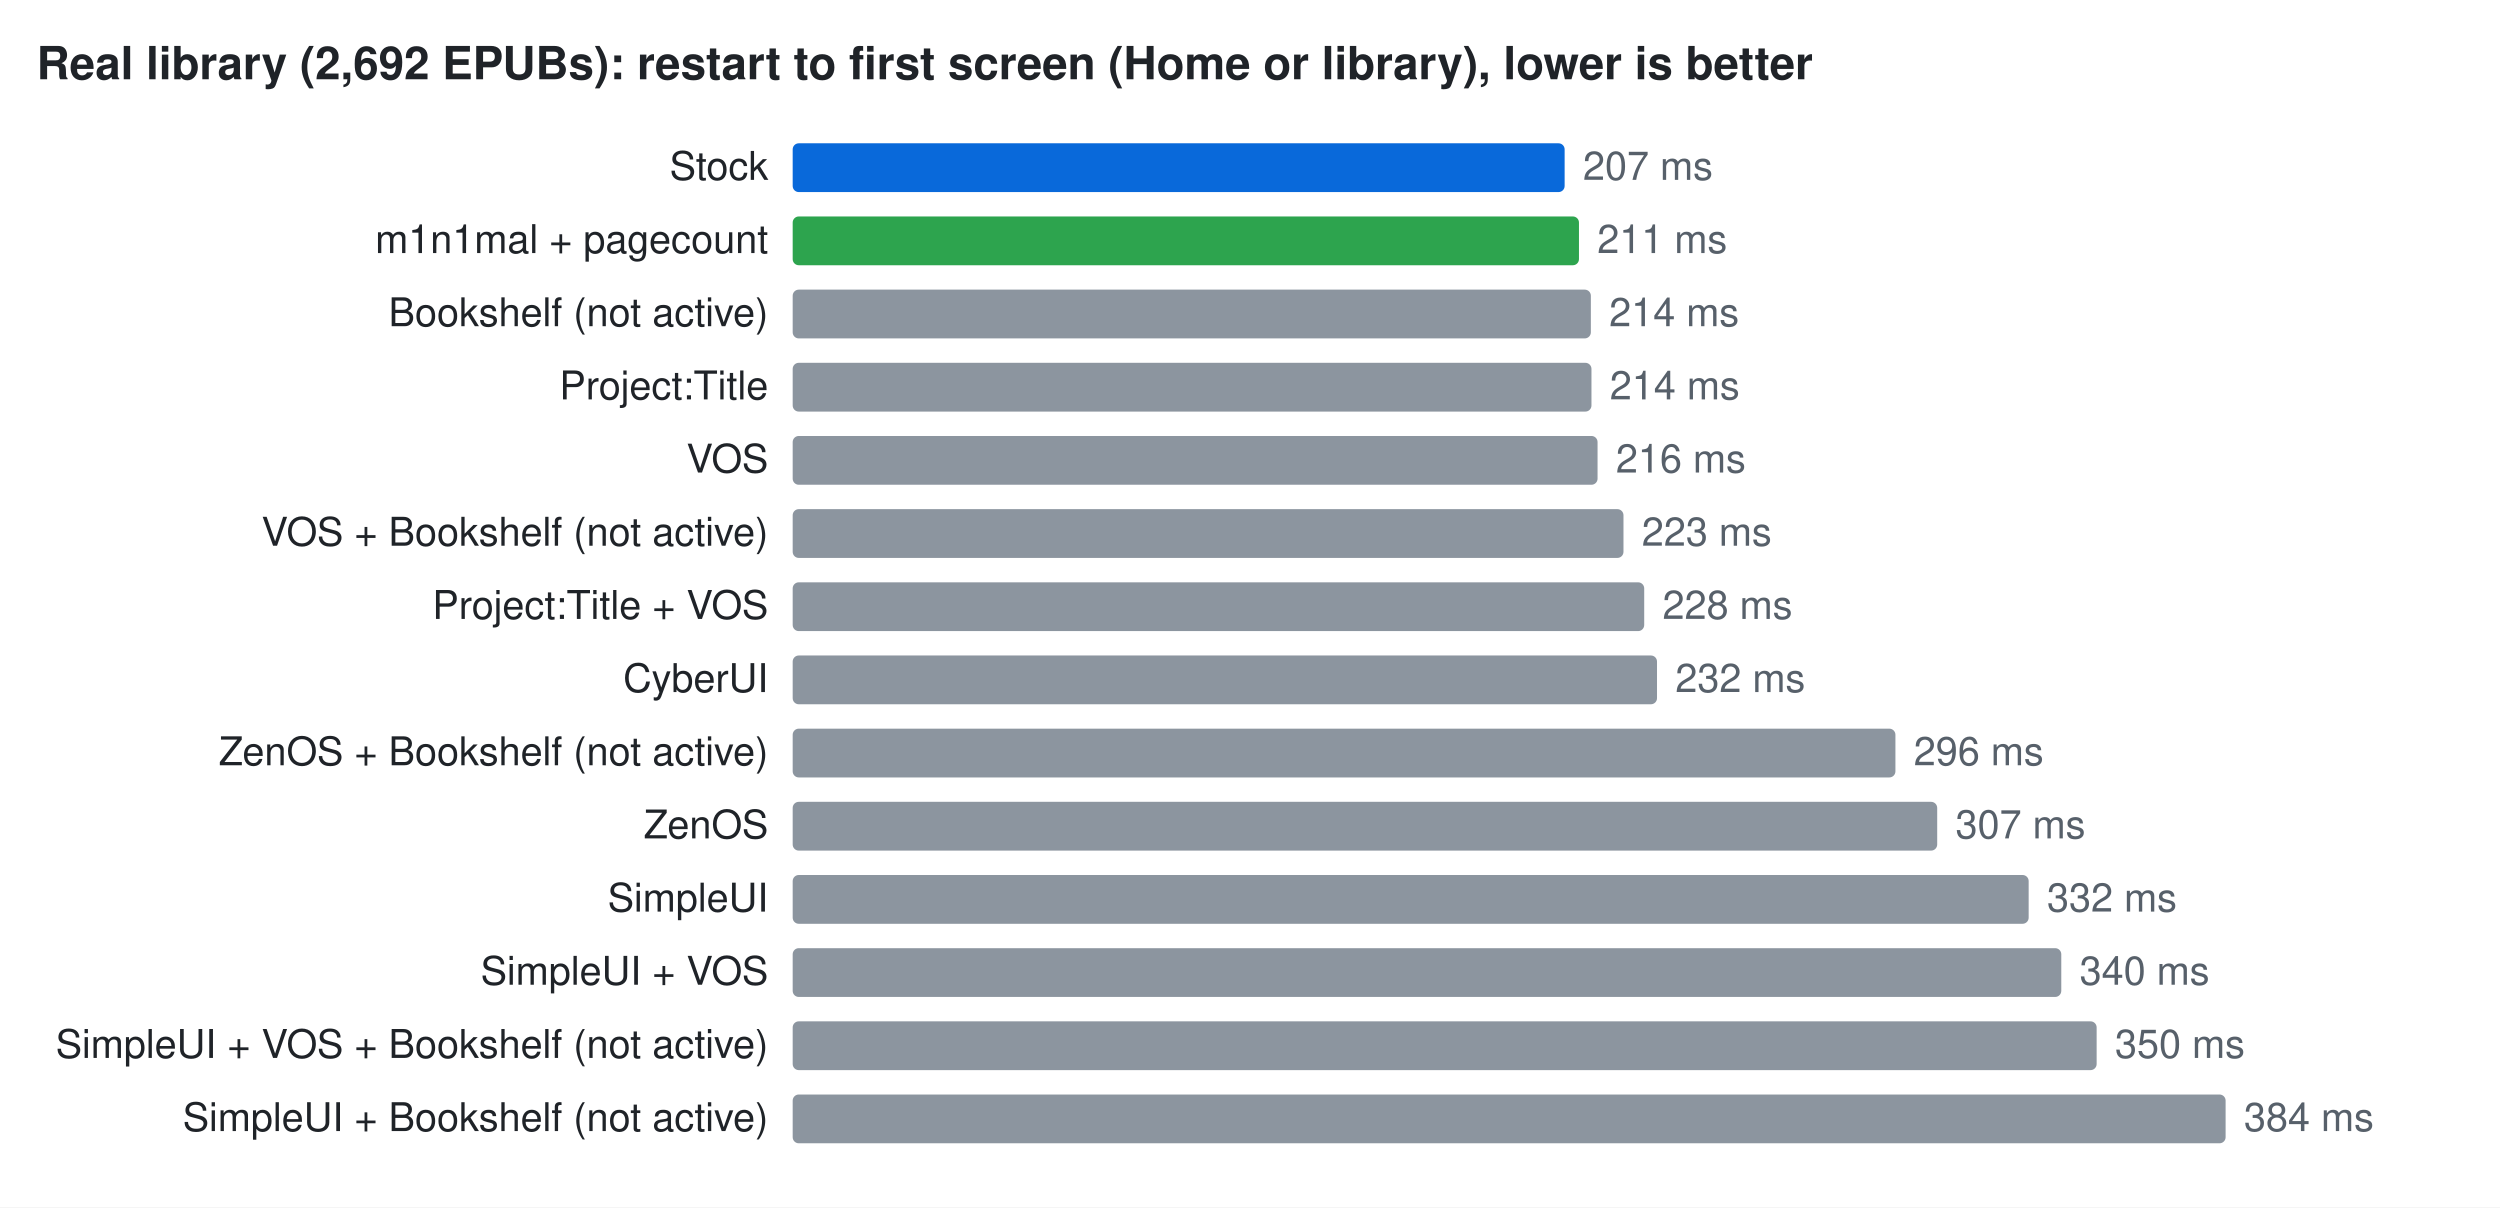
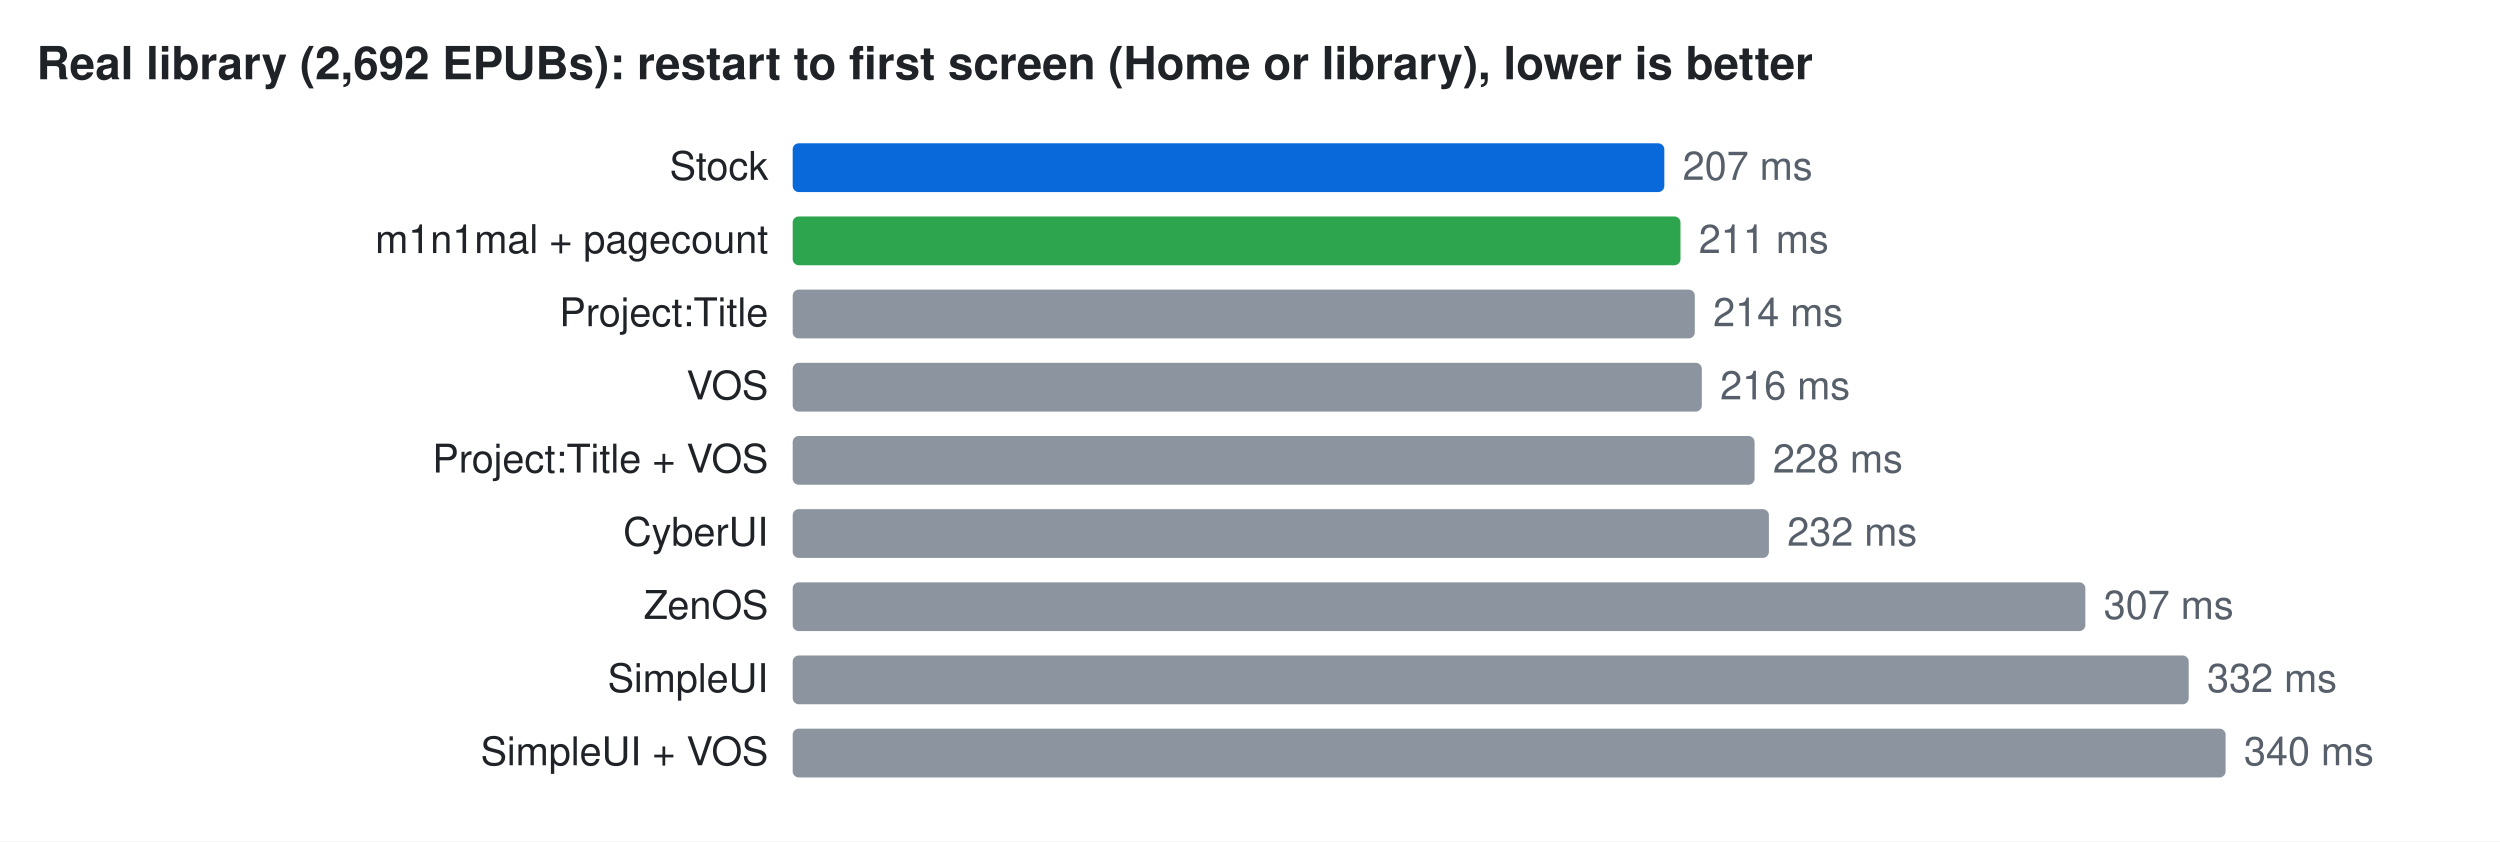
- <svg xmlns="http://www.w3.org/2000/svg" width="820" height="396" viewBox="0 0 820 396" font-family="Helvetica, Arial, sans-serif" font-size="13">
-   <rect width="820" height="396" fill="#ffffff" />
+ <svg xmlns="http://www.w3.org/2000/svg" width="820" height="276" viewBox="0 0 820 276" font-family="Helvetica, Arial, sans-serif" font-size="13">
+   <rect width="820" height="276" fill="#ffffff" />
  <text x="12" y="26" font-size="15" font-weight="bold" fill="#1f2328">Real library (2,692 EPUBs): restart to first screen (Home or library), lower is better</text>
  <text x="252" y="59" text-anchor="end" fill="#1f2328">Stock</text>
-   <rect x="260" y="47" width="253.2" height="16" rx="2" fill="#0969da" />
-   <text x="519.2" y="59" fill="#57606a">207 ms</text>
+   <rect x="260" y="47" width="285.9" height="16" rx="2" fill="#0969da" />
+   <text x="551.9" y="59" fill="#57606a">207 ms</text>
  <text x="252" y="83" text-anchor="end" fill="#1f2328">m1n1mal + pagecount</text>
-   <rect x="260" y="71" width="257.9" height="16" rx="2" fill="#2da44e" />
-   <text x="523.9" y="83" fill="#57606a">211 ms</text>
-   <text x="252" y="107" text-anchor="end" fill="#1f2328">Bookshelf (not active)</text>
-   <rect x="260" y="95" width="261.8" height="16" rx="2" fill="#8c959f" />
-   <text x="527.8" y="107" fill="#57606a">214 ms</text>
-   <text x="252" y="131" text-anchor="end" fill="#1f2328">Project:Title</text>
-   <rect x="260" y="119" width="262.0" height="16" rx="2" fill="#8c959f" />
-   <text x="528.0" y="131" fill="#57606a">214 ms</text>
-   <text x="252" y="155" text-anchor="end" fill="#1f2328">VOS</text>
-   <rect x="260" y="143" width="264.0" height="16" rx="2" fill="#8c959f" />
-   <text x="530.0" y="155" fill="#57606a">216 ms</text>
-   <text x="252" y="179" text-anchor="end" fill="#1f2328">VOS + Bookshelf (not active)</text>
-   <rect x="260" y="167" width="272.5" height="16" rx="2" fill="#8c959f" />
-   <text x="538.5" y="179" fill="#57606a">223 ms</text>
-   <text x="252" y="203" text-anchor="end" fill="#1f2328">Project:Title + VOS</text>
-   <rect x="260" y="191" width="279.3" height="16" rx="2" fill="#8c959f" />
-   <text x="545.3" y="203" fill="#57606a">228 ms</text>
-   <text x="252" y="227" text-anchor="end" fill="#1f2328">CyberUI</text>
-   <rect x="260" y="215" width="283.5" height="16" rx="2" fill="#8c959f" />
-   <text x="549.5" y="227" fill="#57606a">232 ms</text>
-   <text x="252" y="251" text-anchor="end" fill="#1f2328">ZenOS + Bookshelf (not active)</text>
-   <rect x="260" y="239" width="361.7" height="16" rx="2" fill="#8c959f" />
-   <text x="627.7" y="251" fill="#57606a">296 ms</text>
-   <text x="252" y="275" text-anchor="end" fill="#1f2328">ZenOS</text>
-   <rect x="260" y="263" width="375.4" height="16" rx="2" fill="#8c959f" />
-   <text x="641.4" y="275" fill="#57606a">307 ms</text>
-   <text x="252" y="299" text-anchor="end" fill="#1f2328">SimpleUI</text>
-   <rect x="260" y="287" width="405.4" height="16" rx="2" fill="#8c959f" />
-   <text x="671.4" y="299" fill="#57606a">332 ms</text>
-   <text x="252" y="323" text-anchor="end" fill="#1f2328">SimpleUI + VOS</text>
-   <rect x="260" y="311" width="416.1" height="16" rx="2" fill="#8c959f" />
-   <text x="682.1" y="323" fill="#57606a">340 ms</text>
-   <text x="252" y="347" text-anchor="end" fill="#1f2328">SimpleUI + VOS + Bookshelf (not active)</text>
-   <rect x="260" y="335" width="427.7" height="16" rx="2" fill="#8c959f" />
-   <text x="693.7" y="347" fill="#57606a">350 ms</text>
-   <text x="252" y="371" text-anchor="end" fill="#1f2328">SimpleUI + Bookshelf (not active)</text>
-   <rect x="260" y="359" width="470.0" height="16" rx="2" fill="#8c959f" />
-   <text x="736.0" y="371" fill="#57606a">384 ms</text>
+   <rect x="260" y="71" width="291.2" height="16" rx="2" fill="#2da44e" />
+   <text x="557.2" y="83" fill="#57606a">211 ms</text>
+   <text x="252" y="107" text-anchor="end" fill="#1f2328">Project:Title</text>
+   <rect x="260" y="95" width="295.9" height="16" rx="2" fill="#8c959f" />
+   <text x="561.9" y="107" fill="#57606a">214 ms</text>
+   <text x="252" y="131" text-anchor="end" fill="#1f2328">VOS</text>
+   <rect x="260" y="119" width="298.2" height="16" rx="2" fill="#8c959f" />
+   <text x="564.2" y="131" fill="#57606a">216 ms</text>
+   <text x="252" y="155" text-anchor="end" fill="#1f2328">Project:Title + VOS</text>
+   <rect x="260" y="143" width="315.5" height="16" rx="2" fill="#8c959f" />
+   <text x="581.5" y="155" fill="#57606a">228 ms</text>
+   <text x="252" y="179" text-anchor="end" fill="#1f2328">CyberUI</text>
+   <rect x="260" y="167" width="320.2" height="16" rx="2" fill="#8c959f" />
+   <text x="586.2" y="179" fill="#57606a">232 ms</text>
+   <text x="252" y="203" text-anchor="end" fill="#1f2328">ZenOS</text>
+   <rect x="260" y="191" width="424.0" height="16" rx="2" fill="#8c959f" />
+   <text x="690.0" y="203" fill="#57606a">307 ms</text>
+   <text x="252" y="227" text-anchor="end" fill="#1f2328">SimpleUI</text>
+   <rect x="260" y="215" width="457.9" height="16" rx="2" fill="#8c959f" />
+   <text x="723.9" y="227" fill="#57606a">332 ms</text>
+   <text x="252" y="251" text-anchor="end" fill="#1f2328">SimpleUI + VOS</text>
+   <rect x="260" y="239" width="470.0" height="16" rx="2" fill="#8c959f" />
+   <text x="736.0" y="251" fill="#57606a">340 ms</text>
</svg>
